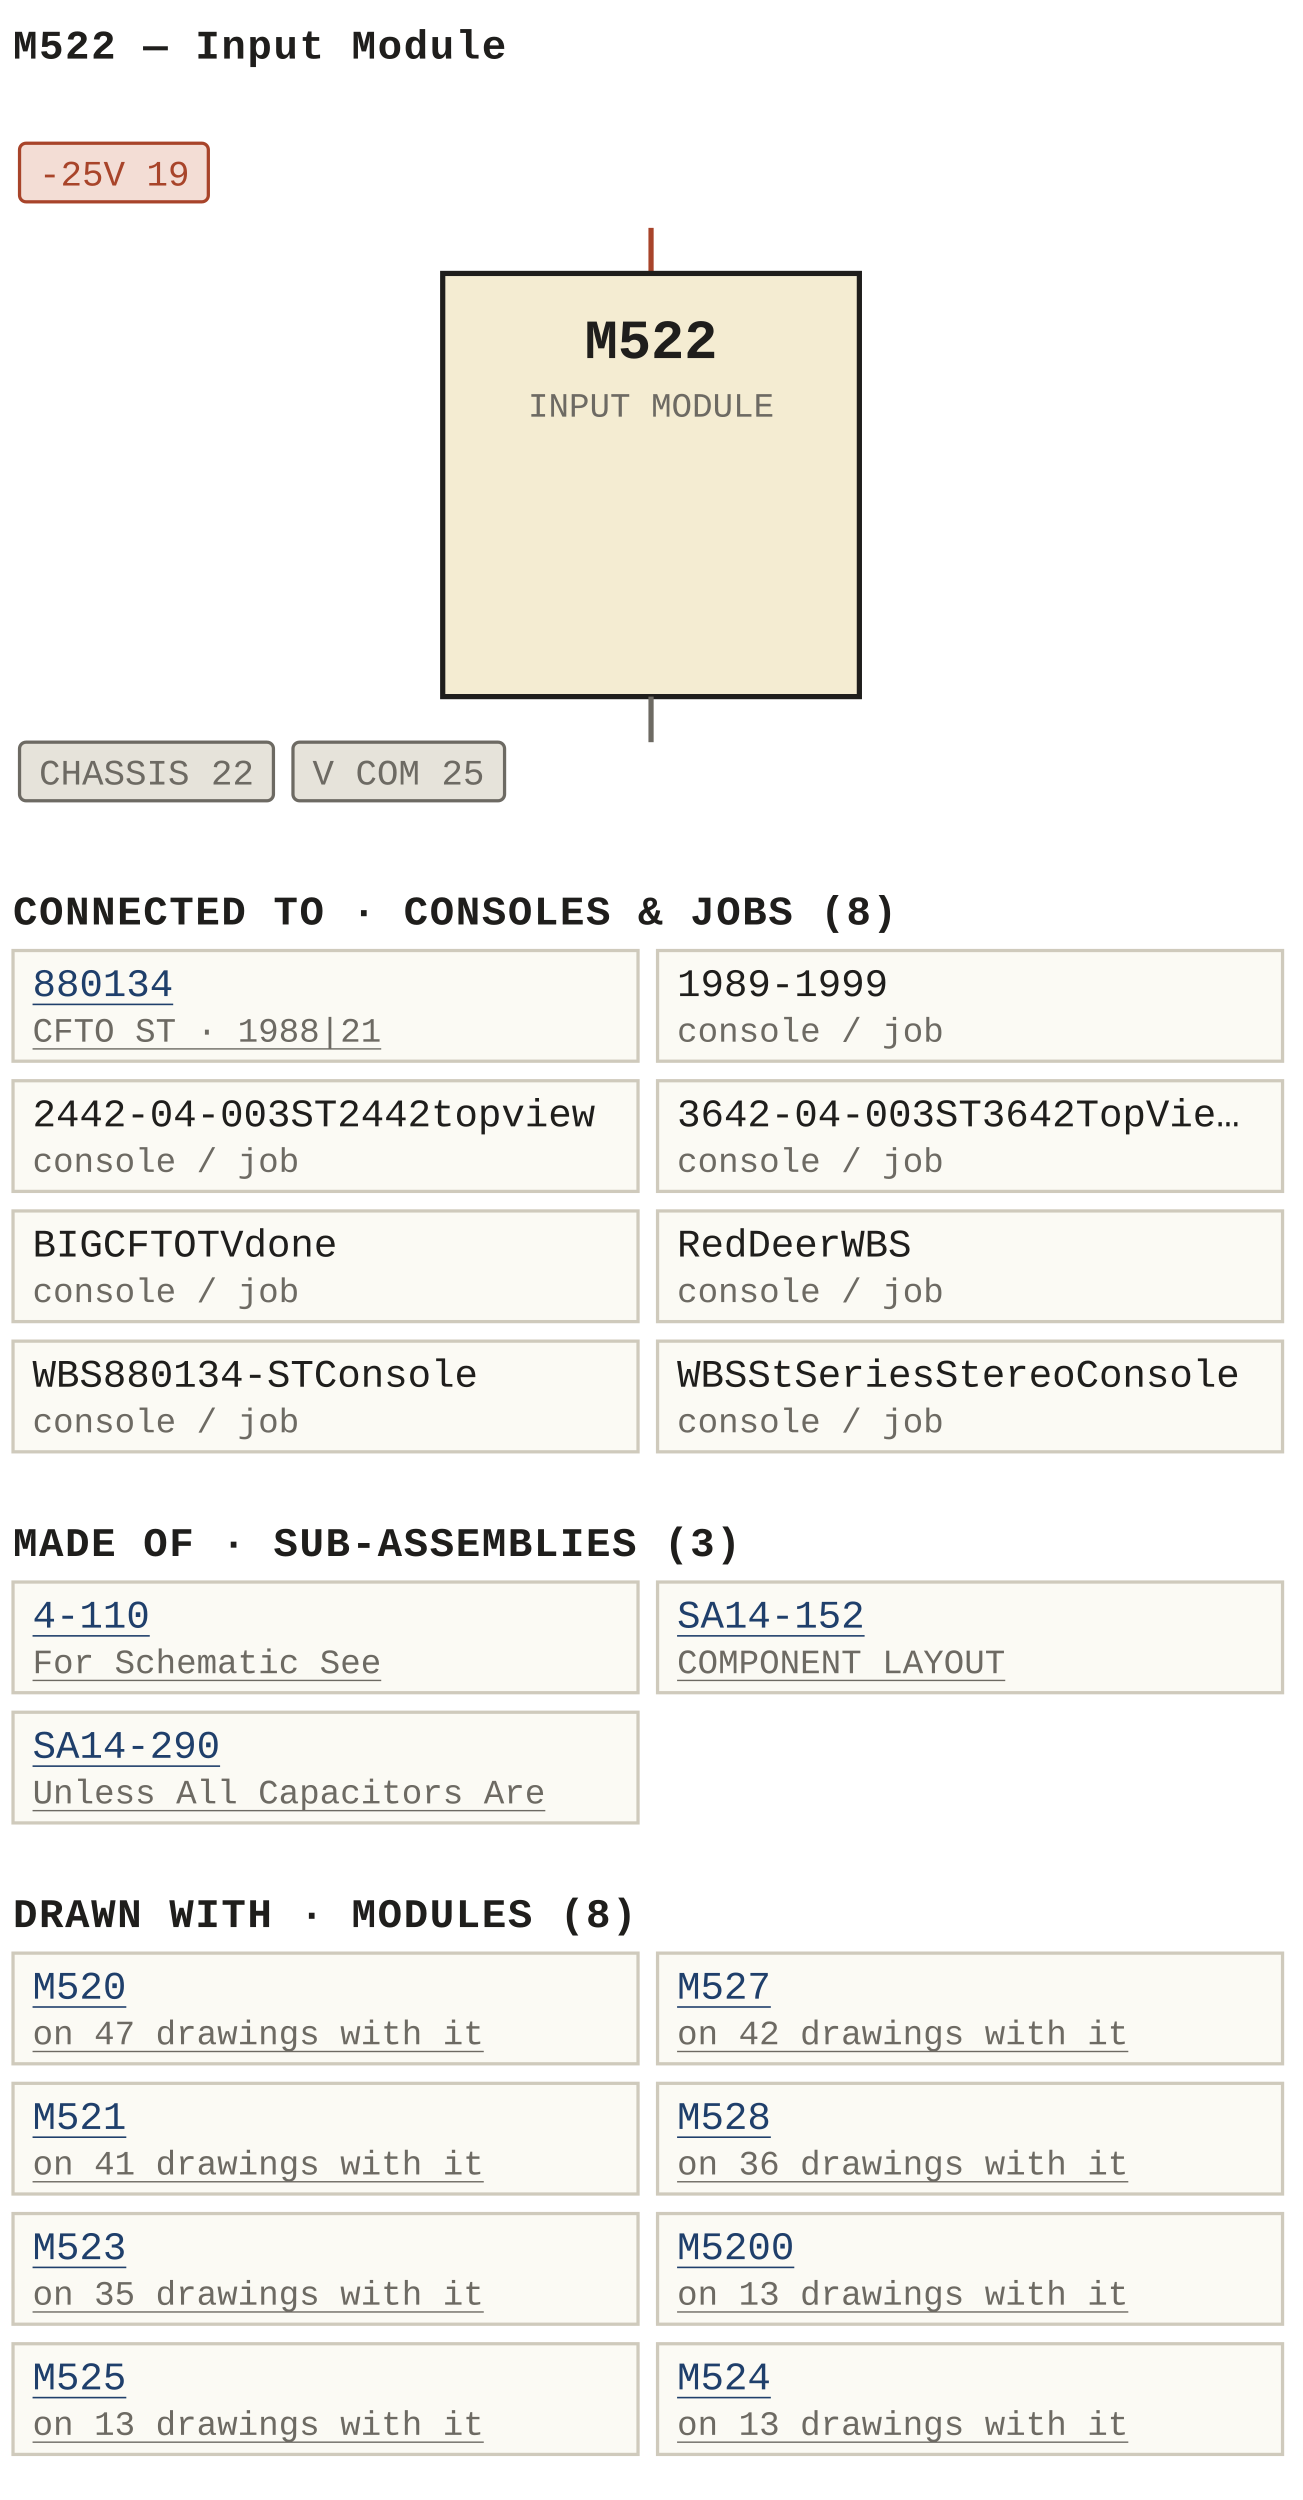
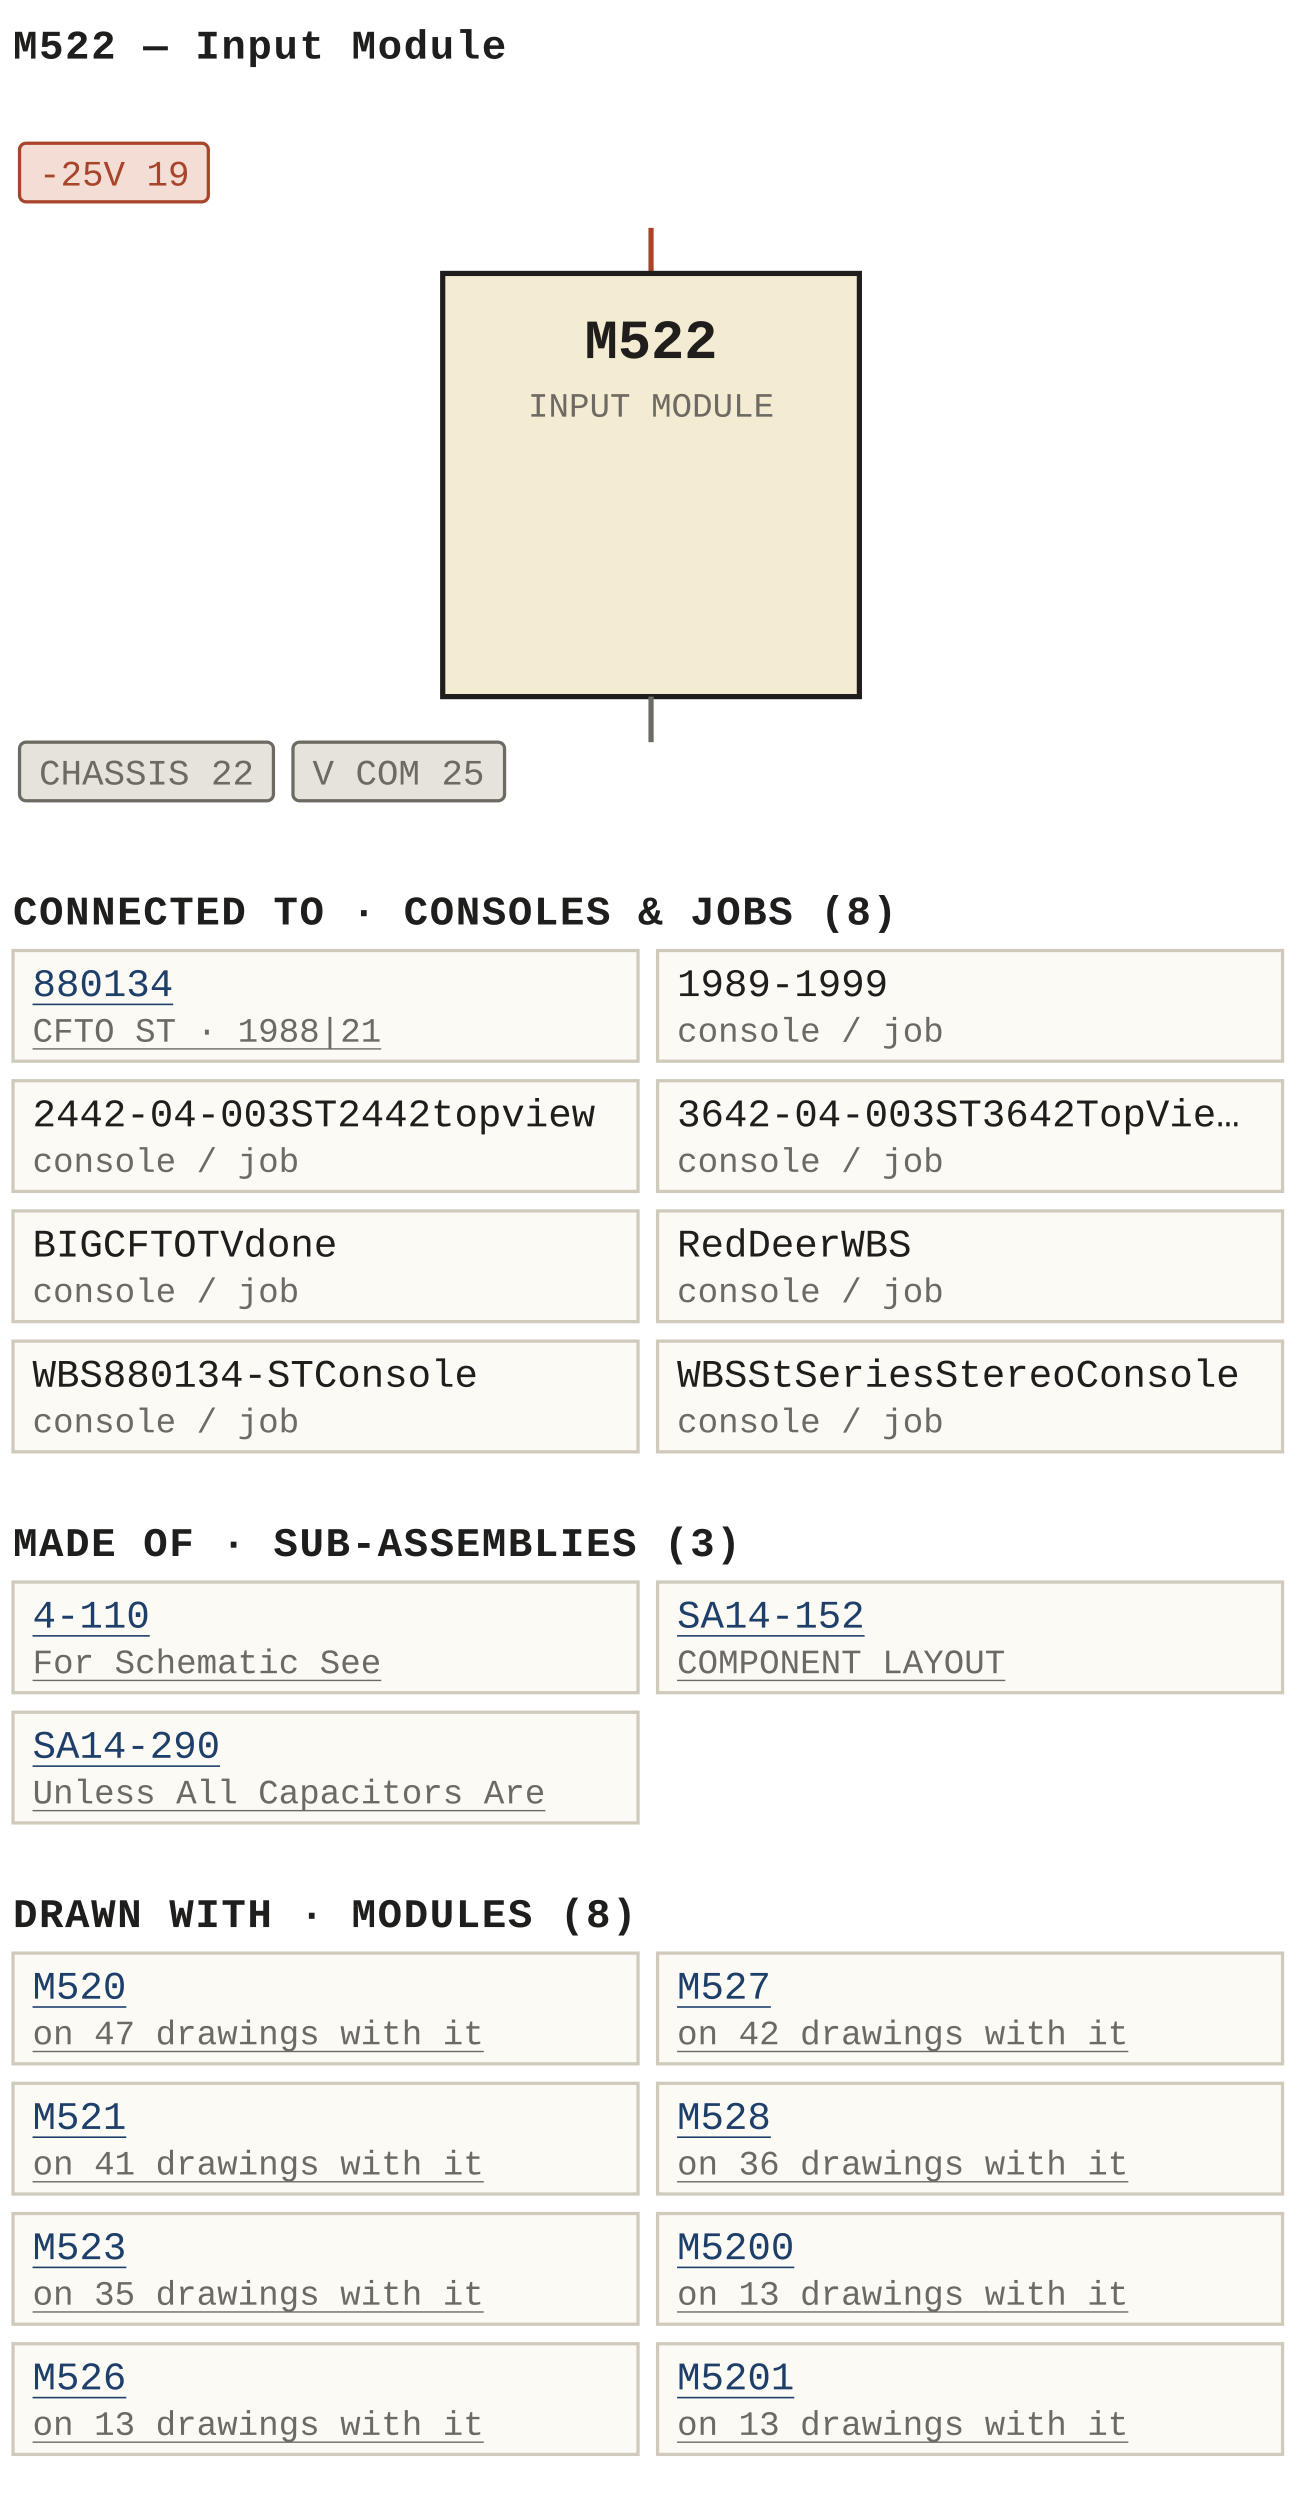
<svg xmlns="http://www.w3.org/2000/svg" class="wp" viewBox="0 0 400 768" width="400" height="768" role="img" aria-label="M522 connections" style="width:100%;max-width:500px;height:auto;background:#fbfaf4">
  <style>.wp text{font-family:"Courier Prime","Courier New",Courier,monospace;fill:#1f1e1c;font-size:12px} .wp .f{fill:#6d6a63;font-size:10.5px} .wp .h{font-size:12.5px;font-weight:700;letter-spacing:.04em} .wp .b{font-size:17px;font-weight:700} .wp a text{fill:#1f3f6b;text-decoration:underline} .wp a:hover rect{fill:#efe9d2}</style>
  <text x="4" y="18" class="h">M522 — Input Module</text>
  <rect x="6" y="44" width="58" height="18" rx="2" fill="#f3ddd5" stroke="#a8442a" />
  <text x="12" y="57" style="font-size:11px;fill:#a8442a">-25V 19</text>
  <line x1="200.0" y1="70" x2="200.0" y2="84" stroke="#a8442a" stroke-width="1.6" />
  <rect x="136" y="84" width="128" height="130" fill="#f4ecd2" stroke="#1f1e1c" stroke-width="1.6" />
  <text x="200.0" y="110" class="b" text-anchor="middle">M522</text>
  <text x="200.0" y="128" class="f" text-anchor="middle">INPUT MODULE</text>
  <line x1="200.0" y1="214" x2="200.0" y2="228" stroke="#6d6a63" stroke-width="1.6" />
  <rect x="6" y="228" width="78" height="18" rx="2" fill="#e6e3da" stroke="#6d6a63" />
  <text x="12" y="241" style="font-size:11px;fill:#6d6a63">CHASSIS 22</text>
  <rect x="90.0" y="228" width="65" height="18" rx="2" fill="#e6e3da" stroke="#6d6a63" />
  <text x="96.0" y="241" style="font-size:11px;fill:#6d6a63">V COM 25</text>
  <text x="4" y="284" class="h">CONNECTED TO · CONSOLES &amp; JOBS (8)</text>
  <a href="../../PAGES/Job-880134.html">
    <rect x="4" y="292" width="192" height="34" fill="#fbfaf4" stroke="#cfcabc" />
    <text x="10" y="306">880134</text>
    <text x="10" y="320" class="f">CFTO ST · 1988|21</text>
  </a>
  <rect x="202" y="292" width="192" height="34" fill="#fbfaf4" stroke="#cfcabc" />
  <text x="208" y="306">1989-1999</text>
  <text x="208" y="320" class="f">console / job</text>
  <rect x="4" y="332" width="192" height="34" fill="#fbfaf4" stroke="#cfcabc" />
  <text x="10" y="346">2442-04-003ST2442topview</text>
  <text x="10" y="360" class="f">console / job</text>
  <rect x="202" y="332" width="192" height="34" fill="#fbfaf4" stroke="#cfcabc" />
  <text x="208" y="346">3642-04-003ST3642TopVie…</text>
  <text x="208" y="360" class="f">console / job</text>
  <rect x="4" y="372" width="192" height="34" fill="#fbfaf4" stroke="#cfcabc" />
  <text x="10" y="386">BIGCFTOTVdone</text>
  <text x="10" y="400" class="f">console / job</text>
  <rect x="202" y="372" width="192" height="34" fill="#fbfaf4" stroke="#cfcabc" />
  <text x="208" y="386">RedDeerWBS</text>
  <text x="208" y="400" class="f">console / job</text>
  <rect x="4" y="412" width="192" height="34" fill="#fbfaf4" stroke="#cfcabc" />
  <text x="10" y="426">WBS880134-STConsole</text>
  <text x="10" y="440" class="f">console / job</text>
  <rect x="202" y="412" width="192" height="34" fill="#fbfaf4" stroke="#cfcabc" />
  <text x="208" y="426">WBSStSeriesStereoConsole</text>
  <text x="208" y="440" class="f">console / job</text>
  <text x="4" y="478" class="h">MADE OF · SUB-ASSEMBLIES (3)</text>
  <a href="../../PAGES/Register-Sub-assemblies-n-nnn.html#4-110">
    <rect x="4" y="486" width="192" height="34" fill="#fbfaf4" stroke="#cfcabc" />
    <text x="10" y="500">4-110</text>
    <text x="10" y="514" class="f">For Schematic See</text>
  </a>
  <a href="../../PAGES/Register-Circuit-boards-SA14-nnn.html#sa14-152">
    <rect x="202" y="486" width="192" height="34" fill="#fbfaf4" stroke="#cfcabc" />
    <text x="208" y="500">SA14-152</text>
    <text x="208" y="514" class="f">COMPONENT LAYOUT</text>
  </a>
  <a href="../../PAGES/Register-Circuit-boards-SA14-nnn.html#sa14-290">
    <rect x="4" y="526" width="192" height="34" fill="#fbfaf4" stroke="#cfcabc" />
    <text x="10" y="540">SA14-290</text>
    <text x="10" y="554" class="f">Unless All Capacitors Are</text>
  </a>
  <text x="4" y="592" class="h">DRAWN WITH · MODULES (8)</text>
  <a href="../../PAGES/M520.html">
    <rect x="4" y="600" width="192" height="34" fill="#fbfaf4" stroke="#cfcabc" />
    <text x="10" y="614">M520</text>
    <text x="10" y="628" class="f">on 47 drawings with it</text>
  </a>
  <a href="../../PAGES/M527.html">
    <rect x="202" y="600" width="192" height="34" fill="#fbfaf4" stroke="#cfcabc" />
    <text x="208" y="614">M527</text>
    <text x="208" y="628" class="f">on 42 drawings with it</text>
  </a>
  <a href="../../PAGES/M521.html">
    <rect x="4" y="640" width="192" height="34" fill="#fbfaf4" stroke="#cfcabc" />
    <text x="10" y="654">M521</text>
    <text x="10" y="668" class="f">on 41 drawings with it</text>
  </a>
  <a href="../../PAGES/M528.html">
    <rect x="202" y="640" width="192" height="34" fill="#fbfaf4" stroke="#cfcabc" />
    <text x="208" y="654">M528</text>
    <text x="208" y="668" class="f">on 36 drawings with it</text>
  </a>
  <a href="../../PAGES/M523.html">
    <rect x="4" y="680" width="192" height="34" fill="#fbfaf4" stroke="#cfcabc" />
    <text x="10" y="694">M523</text>
    <text x="10" y="708" class="f">on 35 drawings with it</text>
  </a>
  <a href="../../PAGES/M5200.html">
    <rect x="202" y="680" width="192" height="34" fill="#fbfaf4" stroke="#cfcabc" />
    <text x="208" y="694">M5200</text>
    <text x="208" y="708" class="f">on 13 drawings with it</text>
  </a>
-   <a href="../../PAGES/M525.html">
+   <a href="../../PAGES/M526.html">
    <rect x="4" y="720" width="192" height="34" fill="#fbfaf4" stroke="#cfcabc" />
-     <text x="10" y="734">M525</text>
+     <text x="10" y="734">M526</text>
    <text x="10" y="748" class="f">on 13 drawings with it</text>
  </a>
-   <a href="../../PAGES/M524.html">
+   <a href="../../PAGES/M5201.html">
    <rect x="202" y="720" width="192" height="34" fill="#fbfaf4" stroke="#cfcabc" />
-     <text x="208" y="734">M524</text>
+     <text x="208" y="734">M5201</text>
    <text x="208" y="748" class="f">on 13 drawings with it</text>
  </a>
</svg>
